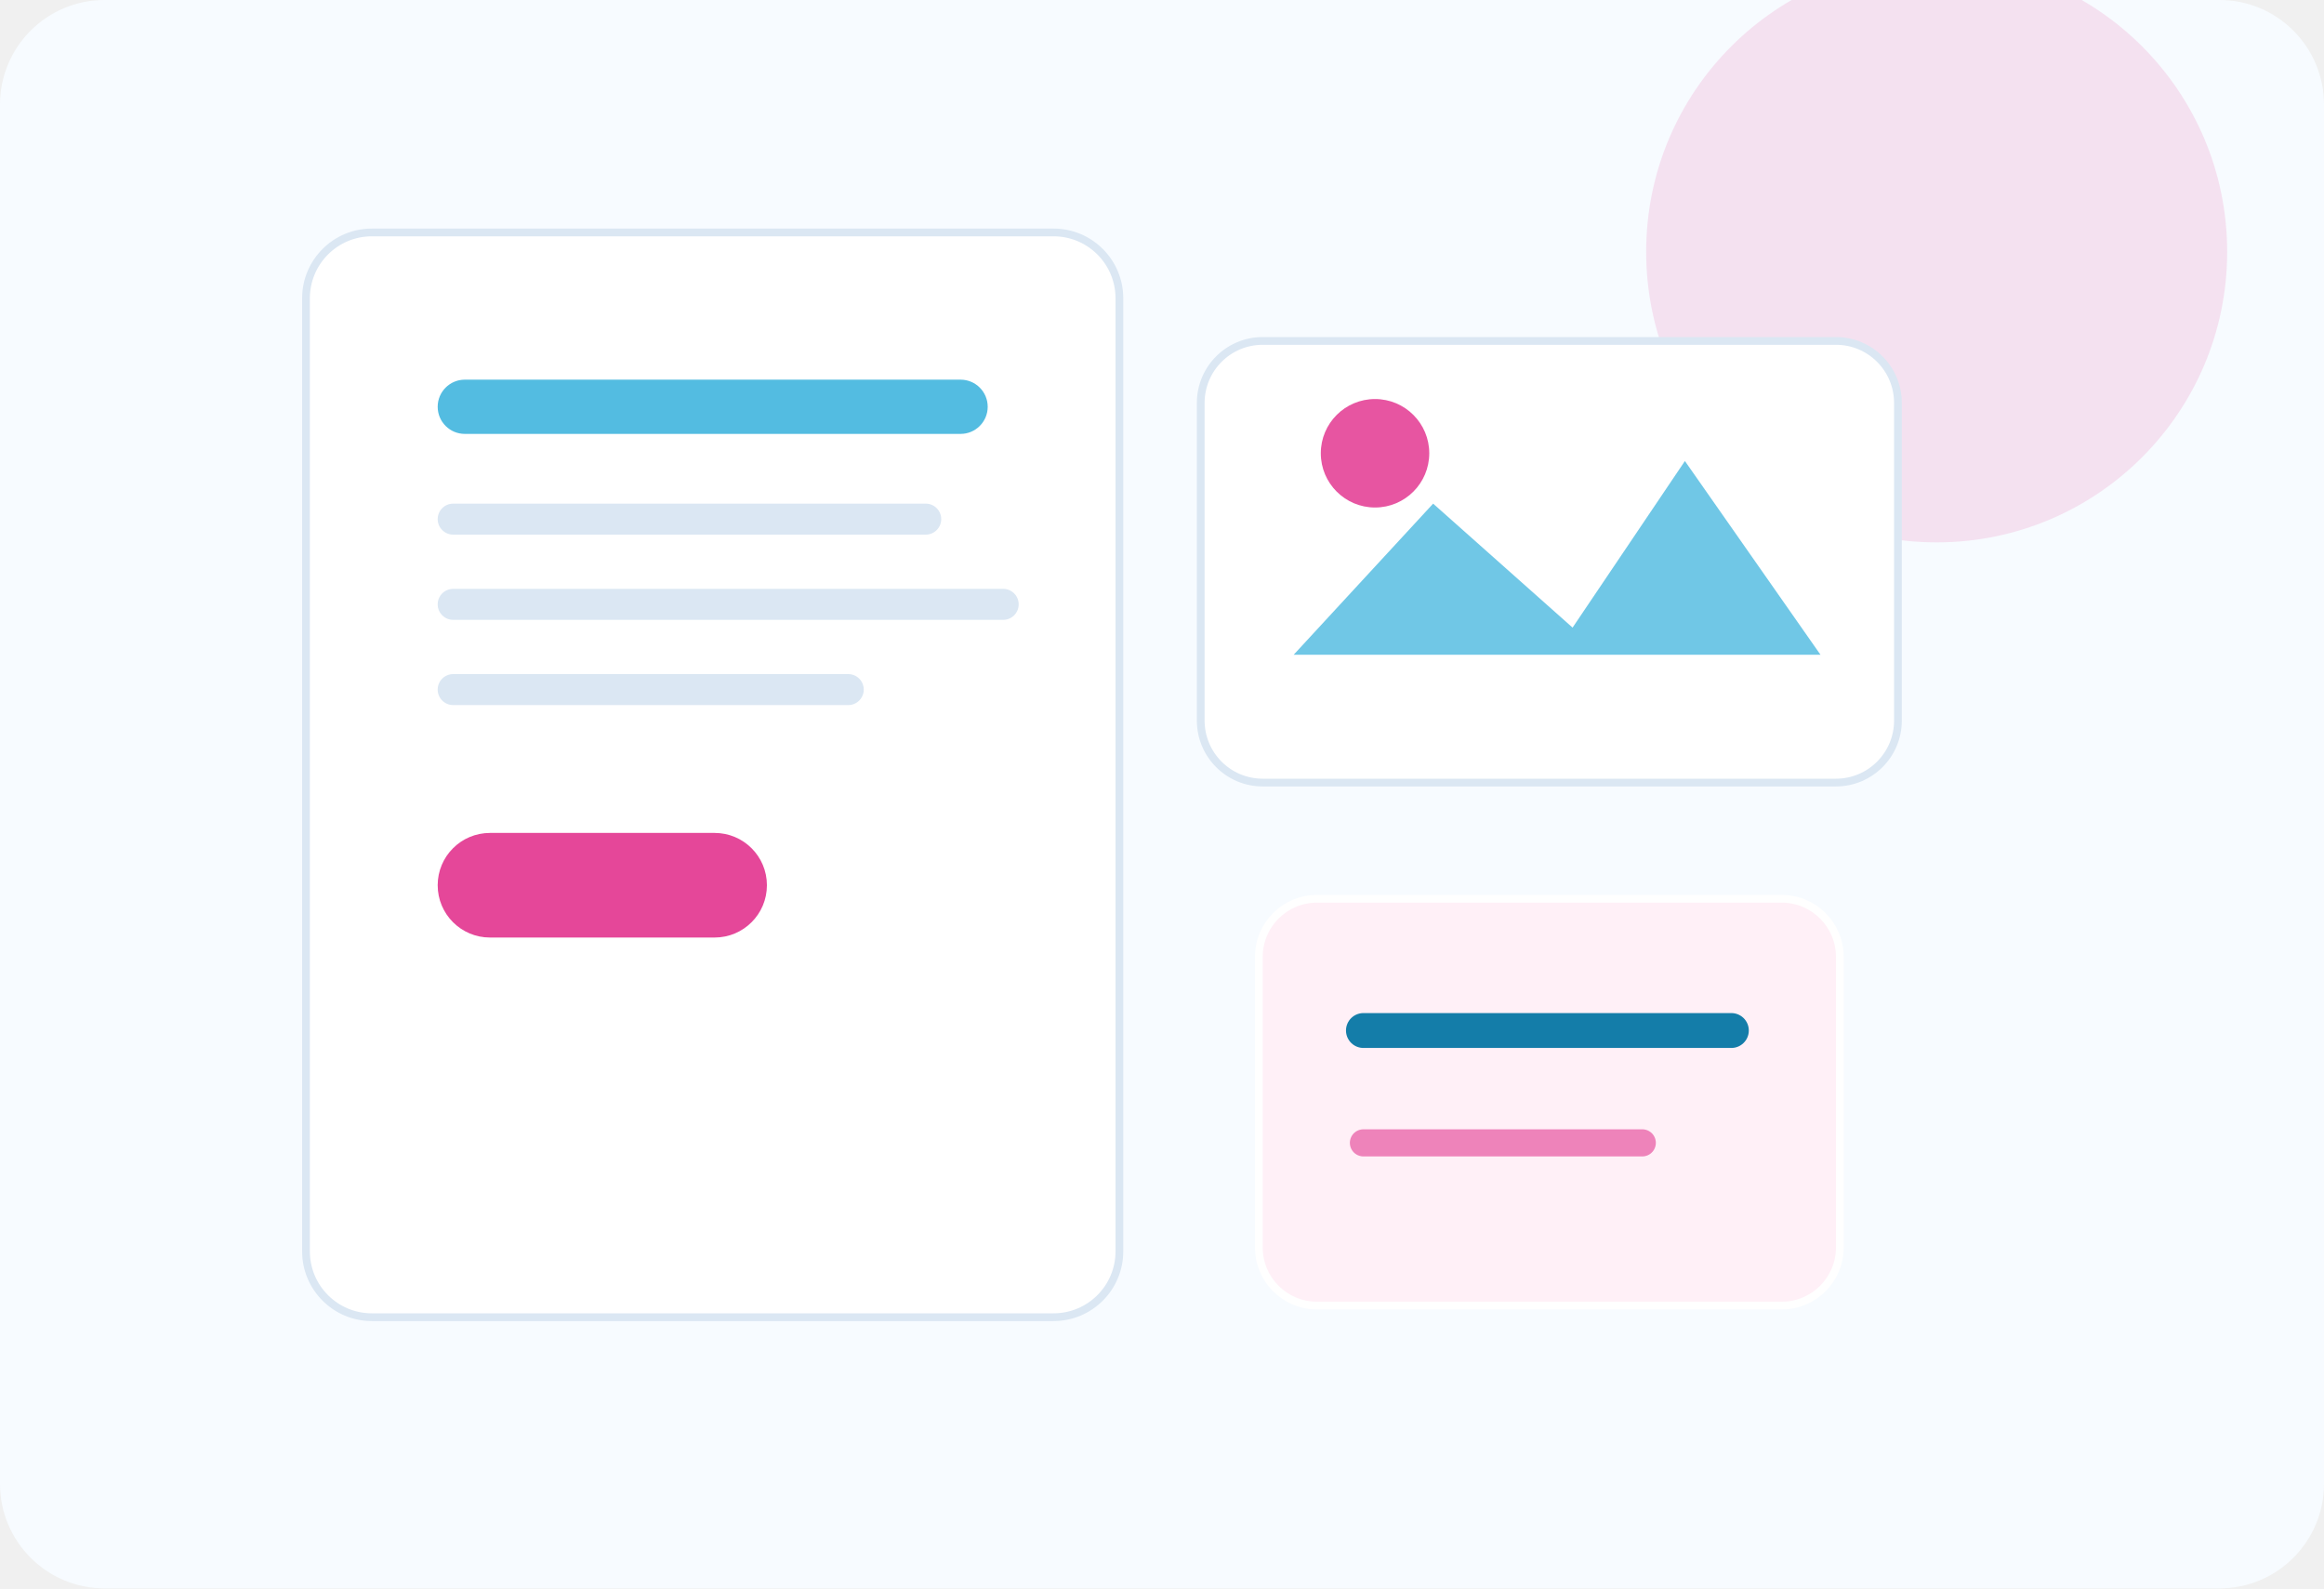
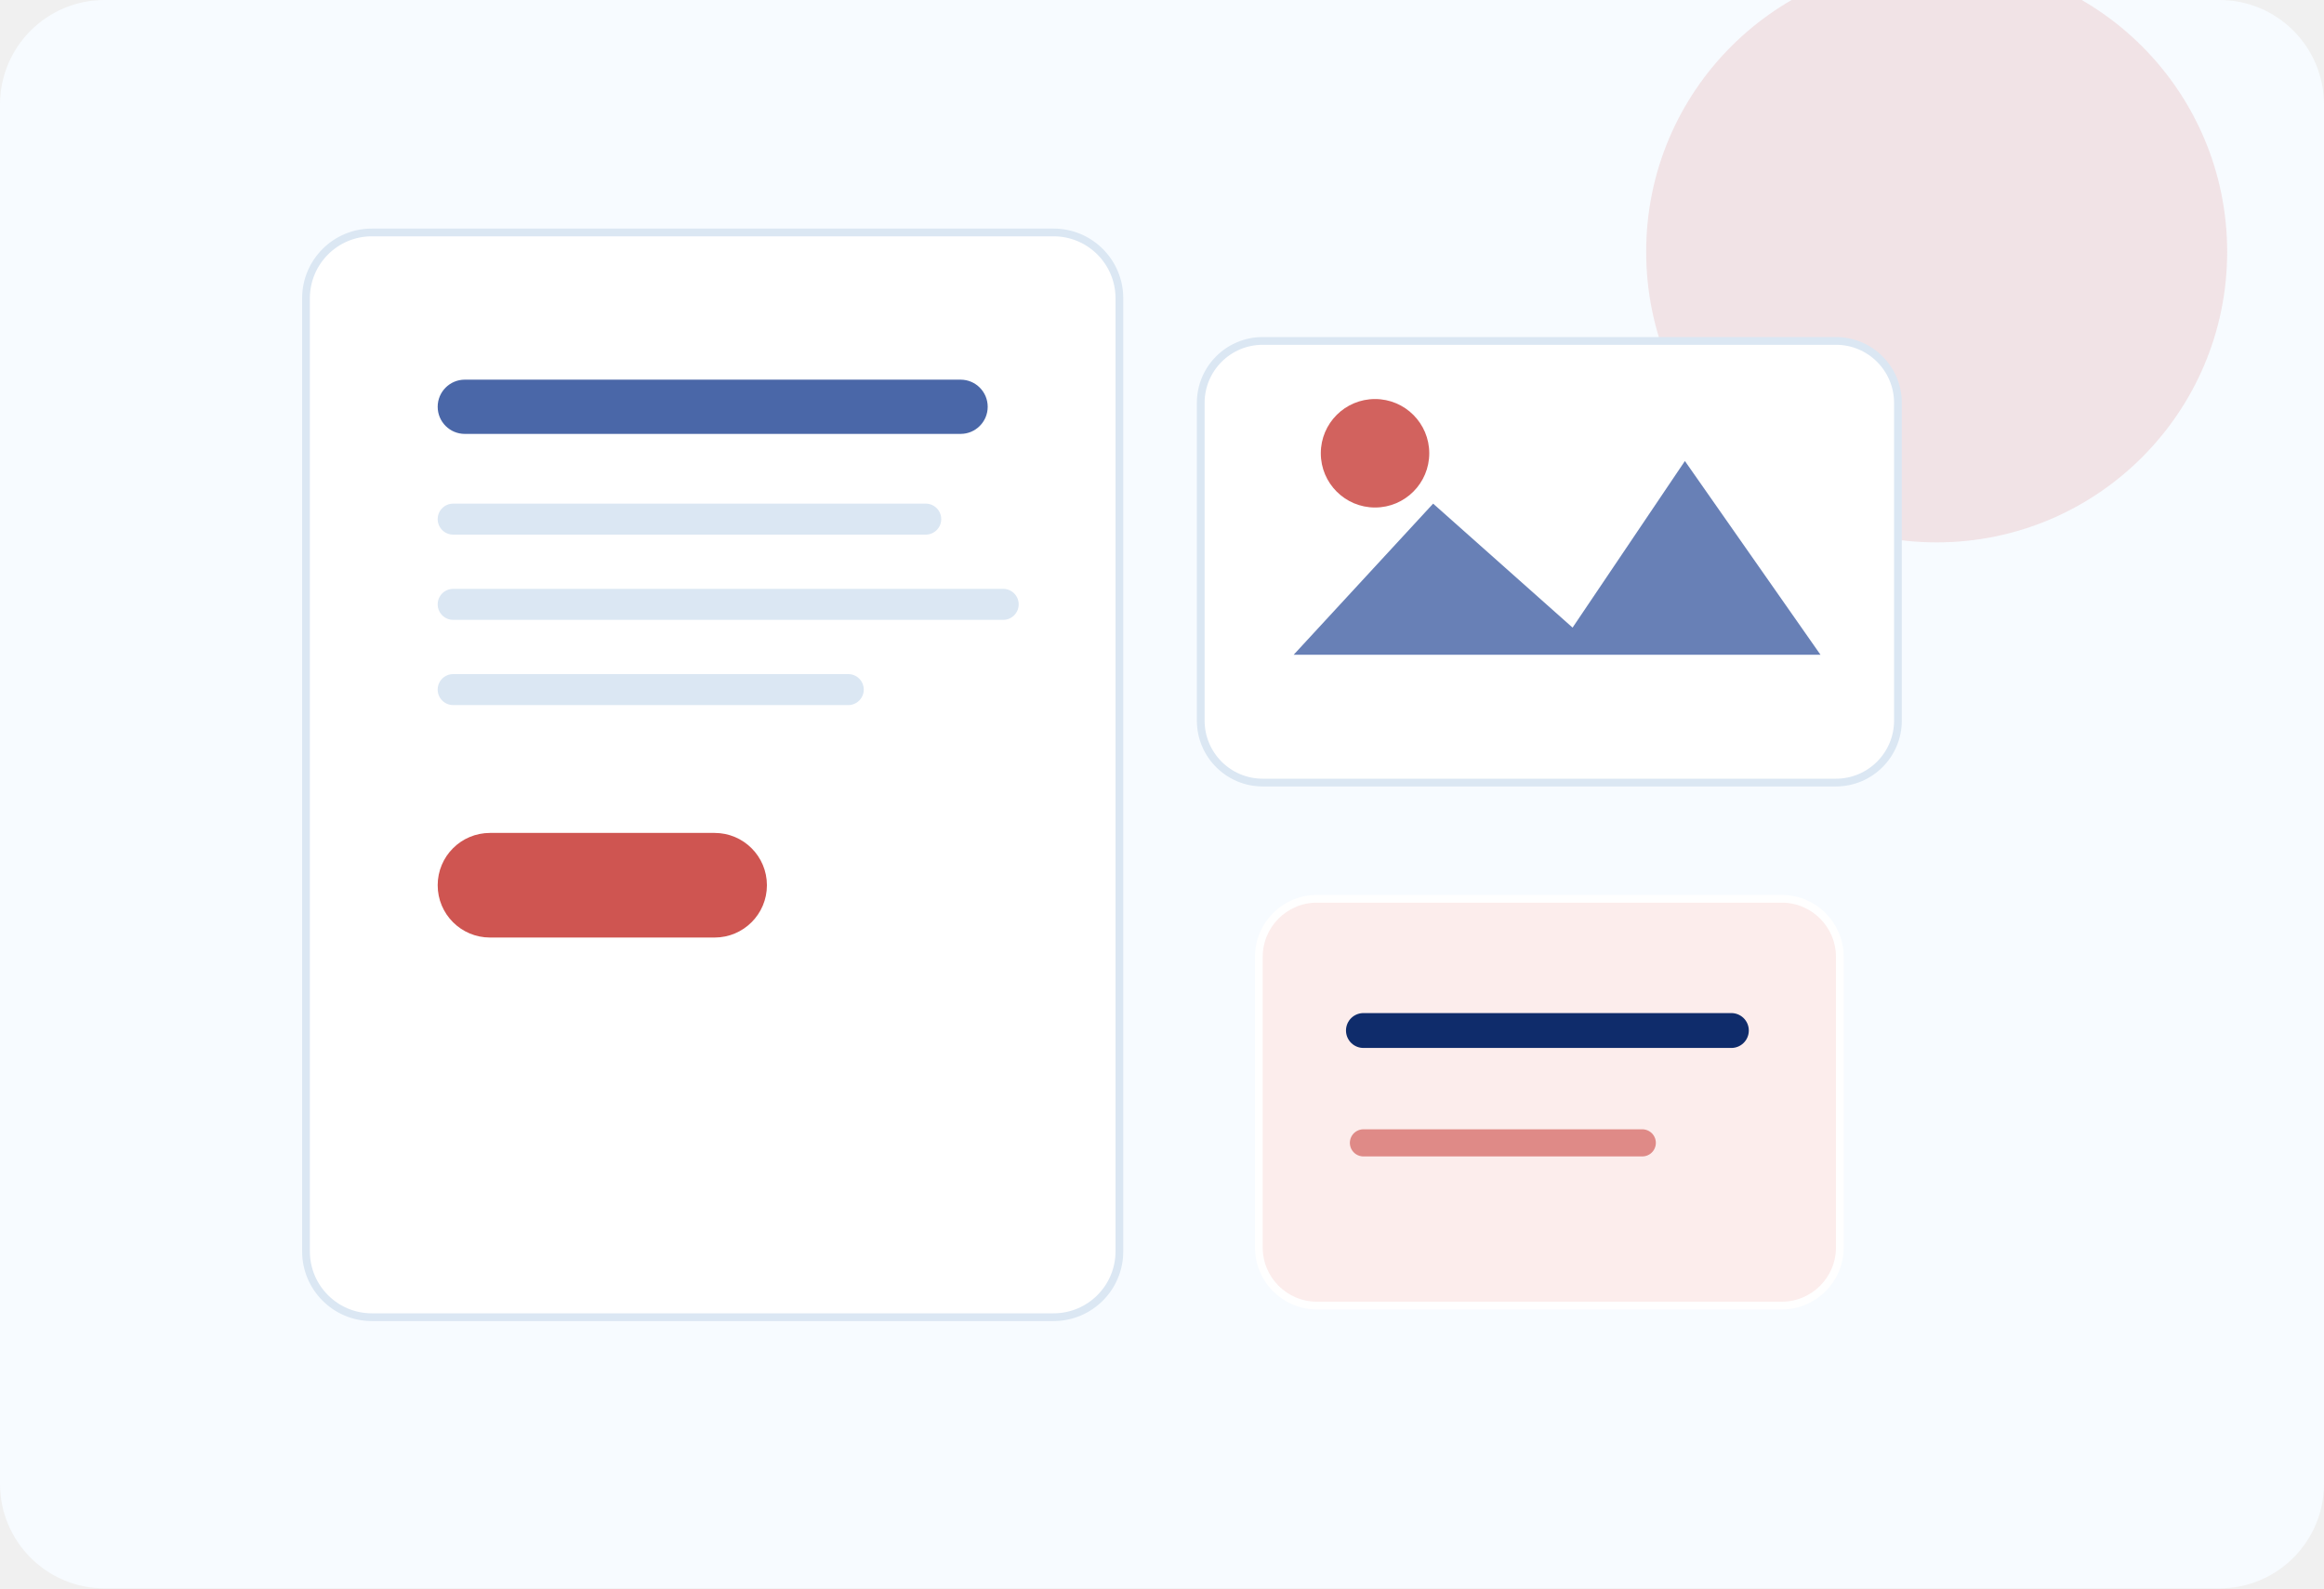
<svg xmlns="http://www.w3.org/2000/svg" width="1200" height="820" viewBox="0 0 1200 820" role="img" aria-labelledby="title desc">
  <rect width="1200" height="820" rx="54" fill="#f7fbff" />
-   <circle cx="1000" cy="130" r="150" fill="#df1f83" opacity=".12" />
+   <circle cx="1000" cy="130" r="150" fill="#C4302B" opacity=".12" />
  <rect x="158" y="120" width="420" height="560" rx="34" fill="#fff" stroke="#dbe7f3" stroke-width="4" />
-   <rect x="226" y="196" width="284" height="28" rx="14" fill="#23a9d8" opacity=".78" />
+   <rect x="226" y="196" width="284" height="28" rx="14" fill="#173C8F" opacity=".78" />
  <rect x="226" y="260" width="260" height="16" rx="8" fill="#dbe7f3" />
  <rect x="226" y="304" width="300" height="16" rx="8" fill="#dbe7f3" />
  <rect x="226" y="348" width="220" height="16" rx="8" fill="#dbe7f3" />
-   <rect x="226" y="430" width="170" height="54" rx="27" fill="#df1f83" opacity=".82" />
+   <rect x="226" y="430" width="170" height="54" rx="27" fill="#C4302B" opacity=".82" />
  <rect x="620" y="176" width="360" height="228" rx="32" fill="#fff" stroke="#dbe7f3" stroke-width="4" />
-   <path d="M668 338 L740 260 L812 324 L870 238 L940 338Z" fill="#23a9d8" opacity=".65" />
-   <circle cx="710" cy="234" r="28" fill="#df1f83" opacity=".76" />
-   <rect x="650" y="464" width="300" height="210" rx="30" fill="#fff0f7" stroke="#fff" stroke-width="4" />
-   <path d="M704 532 H894" stroke="#147da9" stroke-width="18" stroke-linecap="round" />
-   <path d="M704 590 H848" stroke="#df1f83" stroke-width="14" stroke-linecap="round" opacity=".52" />
+   <path d="M668 338 L740 260 L812 324 L870 238 L940 338Z" fill="#173C8F" opacity=".65" />
+   <circle cx="710" cy="234" r="28" fill="#C4302B" opacity=".76" />
+   <rect x="650" y="464" width="300" height="210" rx="30" fill="#FCEDEC" stroke="#fff" stroke-width="4" />
+   <path d="M704 532 H894" stroke="#0F2C6B" stroke-width="18" stroke-linecap="round" />
+   <path d="M704 590 H848" stroke="#C4302B" stroke-width="14" stroke-linecap="round" opacity=".52" />
</svg>
